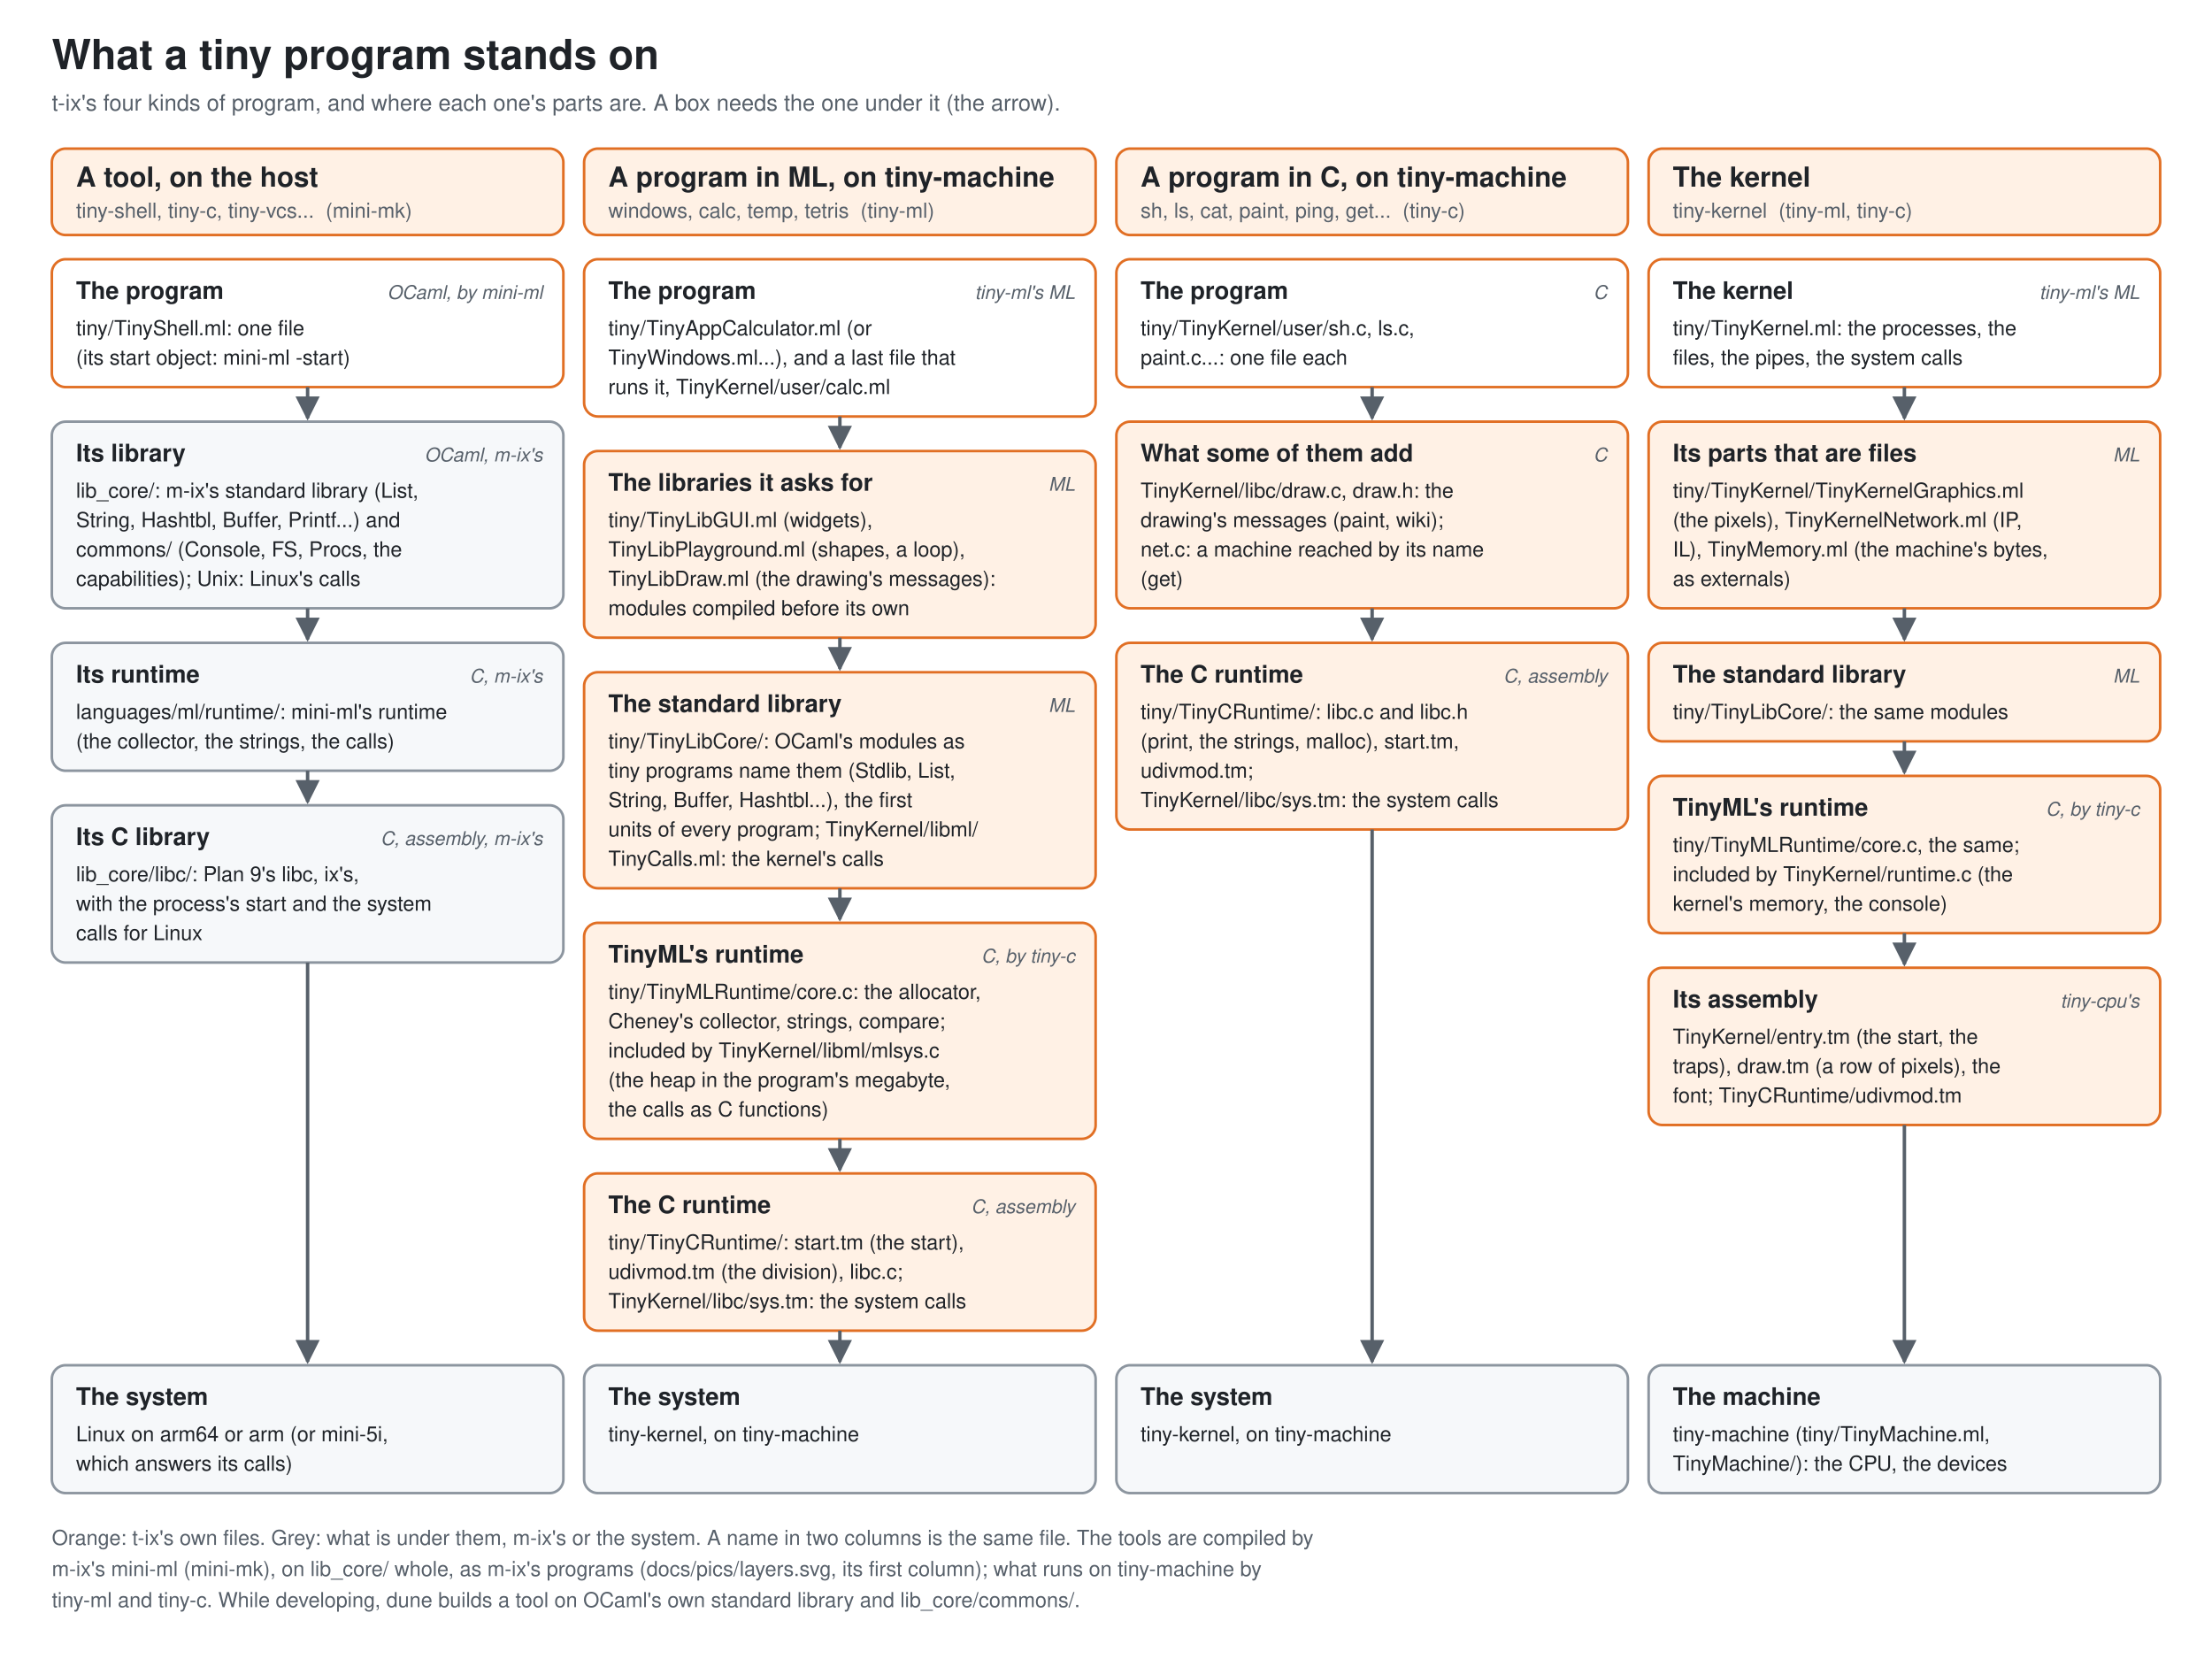
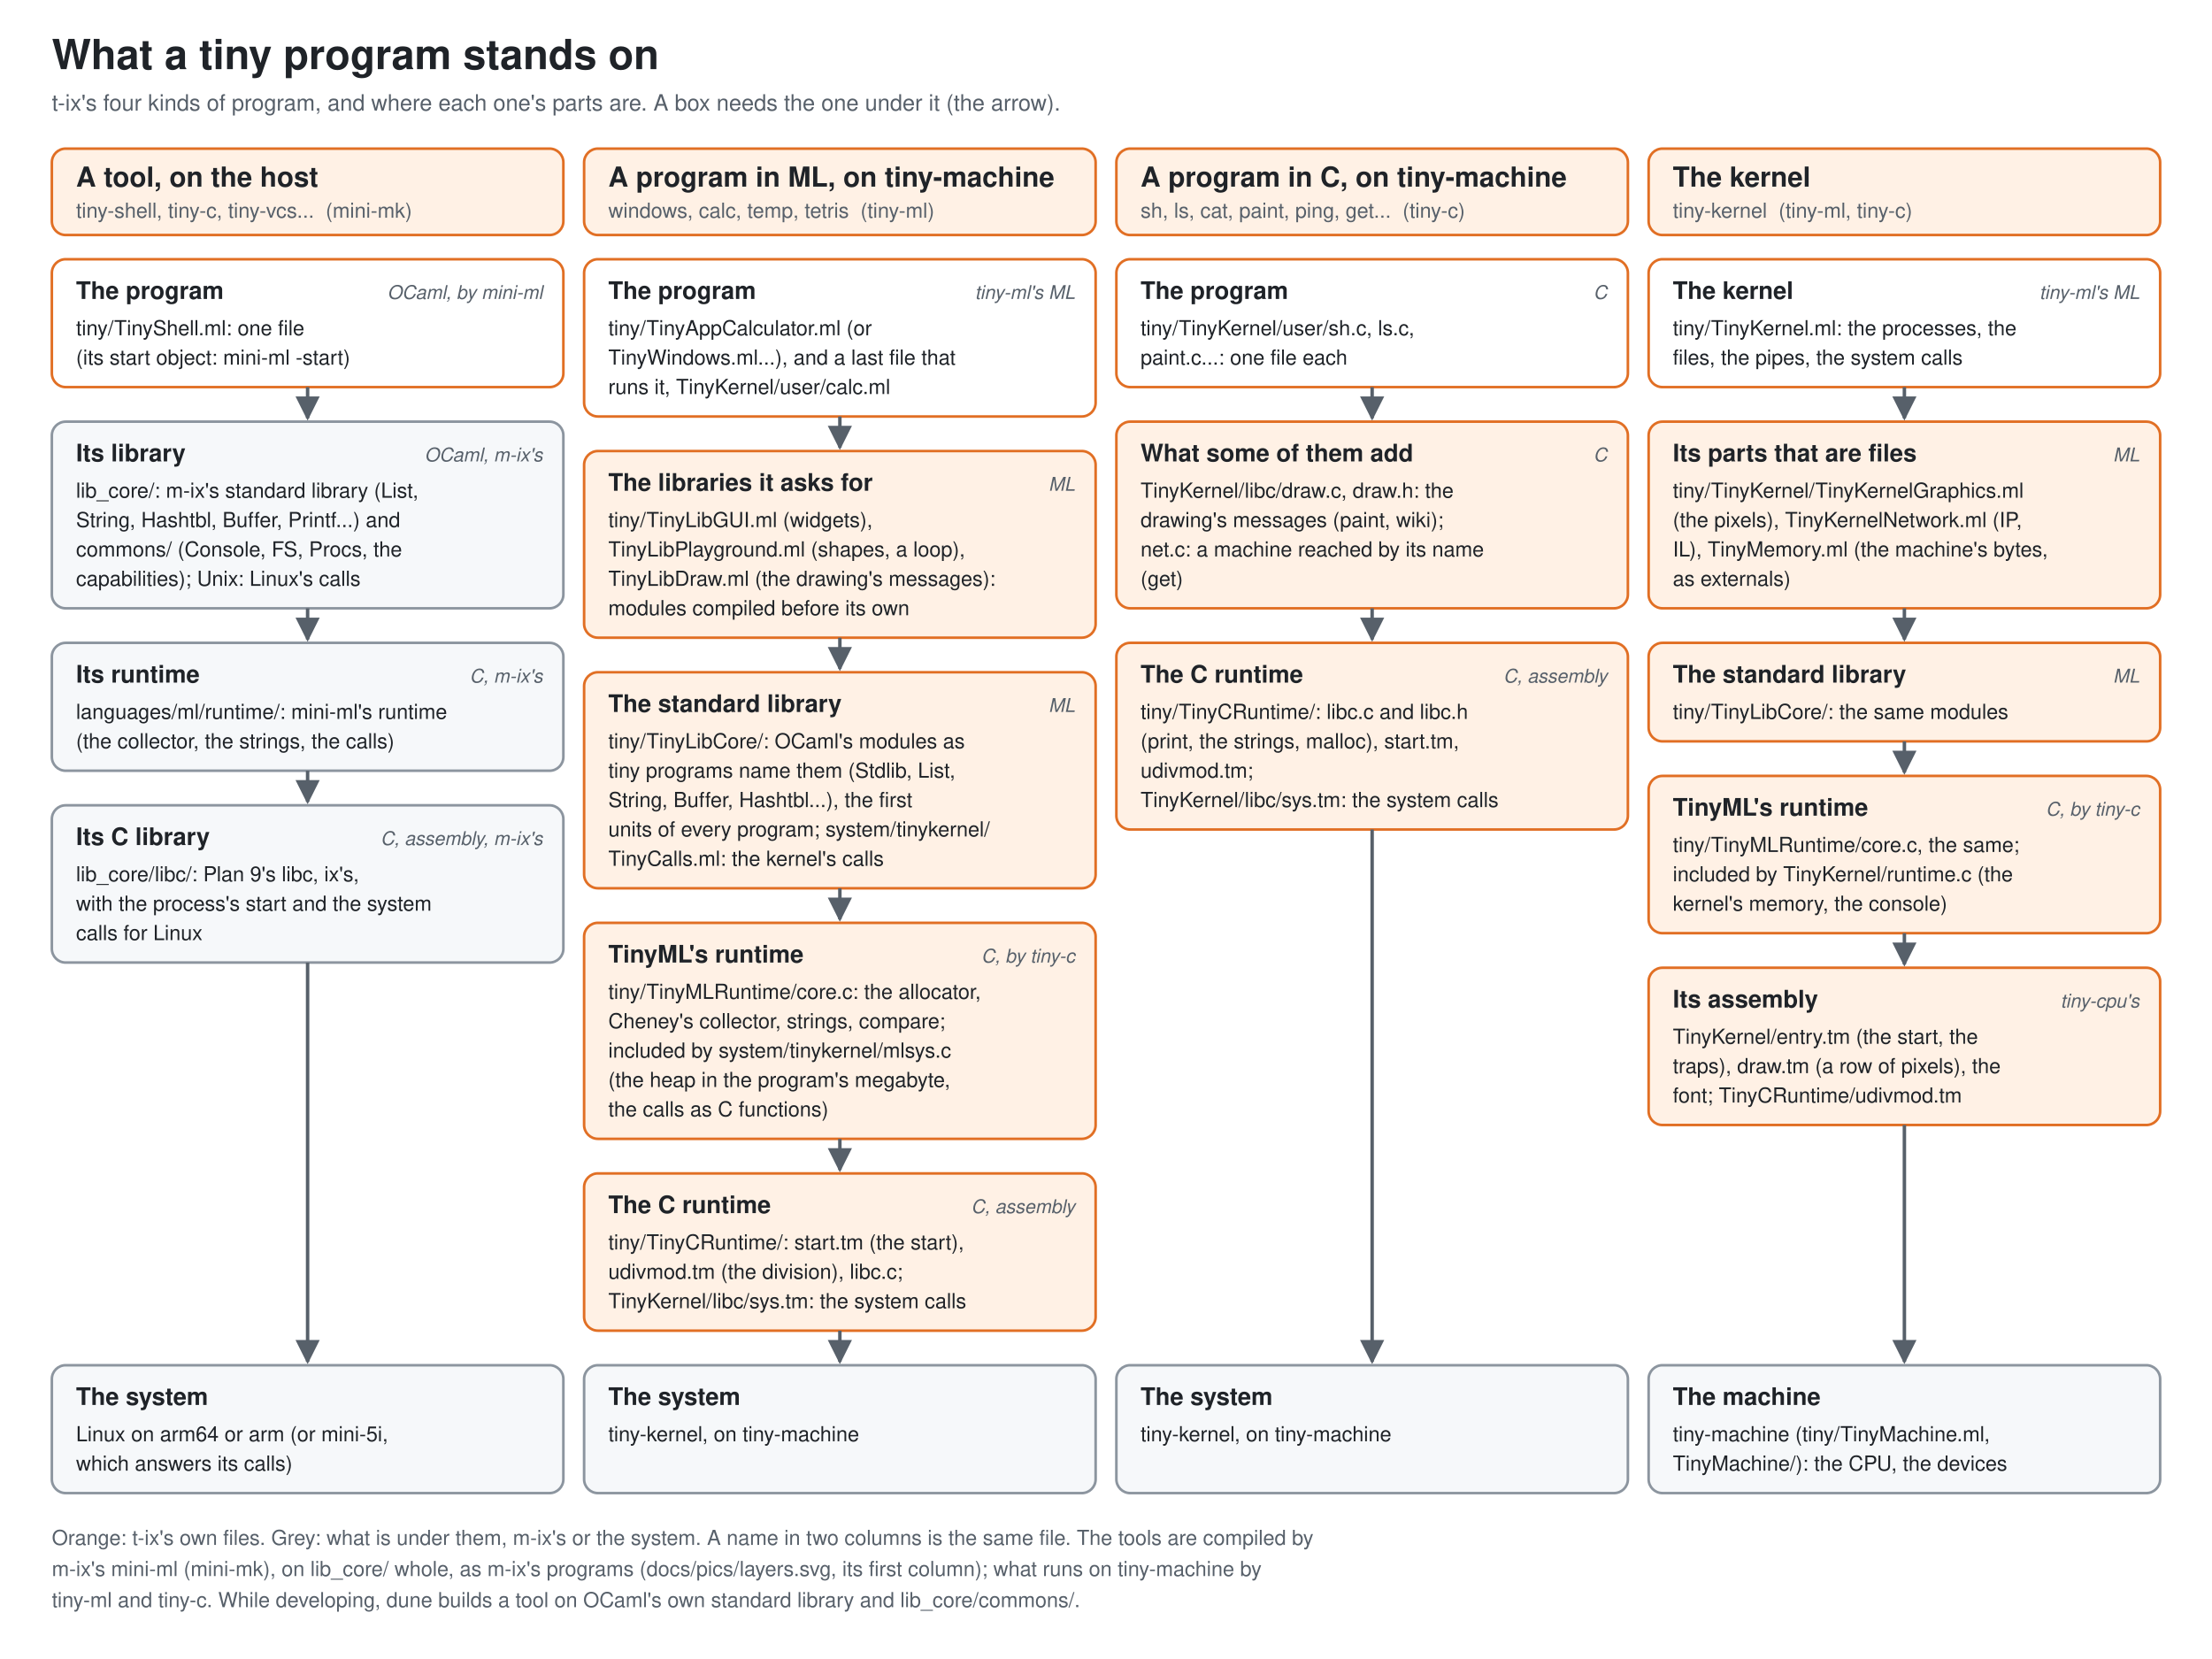
<svg xmlns="http://www.w3.org/2000/svg" viewBox="0 0 1280 960" width="1280" height="960" font-family="-apple-system, BlinkMacSystemFont, 'Segoe UI', Helvetica, Arial, sans-serif">
  <defs>
    <marker id="a" viewBox="0 0 10 10" refX="9" refY="5" markerWidth="7" markerHeight="7" orient="auto-start-reverse">
      <path d="M0 0L10 5L0 10z" fill="#57606a" />
    </marker>
  </defs>
  <rect width="1280" height="960" fill="#ffffff" />
  <text x="30" y="40" font-size="24" font-weight="600" fill="#1f2328" text-anchor="start" xml:space="preserve">What a tiny program stands on</text>
  <text x="30" y="64" font-size="13" font-weight="normal" fill="#57606a" text-anchor="start" xml:space="preserve">t-ix's four kinds of program, and where each one's parts are. A box needs the one under it (the arrow).</text>
  <rect x="30" y="86" width="296" height="50" rx="8" fill="#fff1e5" stroke="#e16f24" stroke-width="1.5" />
  <text x="44" y="108" font-size="16" font-weight="600" fill="#1f2328" text-anchor="start" xml:space="preserve">A tool, on the host</text>
  <text x="44" y="126" font-size="12" font-weight="normal" fill="#57606a" text-anchor="start" xml:space="preserve">tiny-shell, tiny-c, tiny-vcs...  (mini-mk)</text>
  <rect x="30" y="150" width="296" height="74" rx="8" fill="#ffffff" stroke="#e16f24" stroke-width="1.5" />
  <text x="44" y="173" font-size="14" font-weight="600" fill="#1f2328" text-anchor="start" xml:space="preserve">The program</text>
  <text x="314" y="173" font-size="11" font-weight="normal" fill="#57606a" text-anchor="end" font-style="italic" xml:space="preserve">OCaml, by mini-ml</text>
  <text x="44" y="194" font-size="12" font-weight="normal" fill="#1f2328" text-anchor="start" xml:space="preserve">tiny/TinyShell.ml: one file</text>
  <text x="44" y="211" font-size="12" font-weight="normal" fill="#1f2328" text-anchor="start" xml:space="preserve">(its start object: mini-ml -start)</text>
  <line x1="178" y1="224" x2="178" y2="242" stroke="#57606a" stroke-width="2" marker-end="url(#a)" />
  <rect x="30" y="244" width="296" height="108" rx="8" fill="#f6f8fa" stroke="#8c959f" stroke-width="1.5" />
  <text x="44" y="267" font-size="14" font-weight="600" fill="#1f2328" text-anchor="start" xml:space="preserve">Its library</text>
  <text x="314" y="267" font-size="11" font-weight="normal" fill="#57606a" text-anchor="end" font-style="italic" xml:space="preserve">OCaml, m-ix's</text>
  <text x="44" y="288" font-size="12" font-weight="normal" fill="#1f2328" text-anchor="start" xml:space="preserve">lib_core/: m-ix's standard library (List,</text>
  <text x="44" y="305" font-size="12" font-weight="normal" fill="#1f2328" text-anchor="start" xml:space="preserve">String, Hashtbl, Buffer, Printf...) and</text>
  <text x="44" y="322" font-size="12" font-weight="normal" fill="#1f2328" text-anchor="start" xml:space="preserve">commons/ (Console, FS, Procs, the</text>
  <text x="44" y="339" font-size="12" font-weight="normal" fill="#1f2328" text-anchor="start" xml:space="preserve">capabilities); Unix: Linux's calls</text>
  <line x1="178" y1="352" x2="178" y2="370" stroke="#57606a" stroke-width="2" marker-end="url(#a)" />
  <rect x="30" y="372" width="296" height="74" rx="8" fill="#f6f8fa" stroke="#8c959f" stroke-width="1.5" />
  <text x="44" y="395" font-size="14" font-weight="600" fill="#1f2328" text-anchor="start" xml:space="preserve">Its runtime</text>
  <text x="314" y="395" font-size="11" font-weight="normal" fill="#57606a" text-anchor="end" font-style="italic" xml:space="preserve">C, m-ix's</text>
  <text x="44" y="416" font-size="12" font-weight="normal" fill="#1f2328" text-anchor="start" xml:space="preserve">languages/ml/runtime/: mini-ml's runtime</text>
  <text x="44" y="433" font-size="12" font-weight="normal" fill="#1f2328" text-anchor="start" xml:space="preserve">(the collector, the strings, the calls)</text>
  <line x1="178" y1="446" x2="178" y2="464" stroke="#57606a" stroke-width="2" marker-end="url(#a)" />
  <rect x="30" y="466" width="296" height="91" rx="8" fill="#f6f8fa" stroke="#8c959f" stroke-width="1.5" />
  <text x="44" y="489" font-size="14" font-weight="600" fill="#1f2328" text-anchor="start" xml:space="preserve">Its C library</text>
  <text x="314" y="489" font-size="11" font-weight="normal" fill="#57606a" text-anchor="end" font-style="italic" xml:space="preserve">C, assembly, m-ix's</text>
  <text x="44" y="510" font-size="12" font-weight="normal" fill="#1f2328" text-anchor="start" xml:space="preserve">lib_core/libc/: Plan 9's libc, ix's,</text>
  <text x="44" y="527" font-size="12" font-weight="normal" fill="#1f2328" text-anchor="start" xml:space="preserve">with the process's start and the system</text>
  <text x="44" y="544" font-size="12" font-weight="normal" fill="#1f2328" text-anchor="start" xml:space="preserve">calls for Linux</text>
  <line x1="178" y1="557" x2="178" y2="788" stroke="#57606a" stroke-width="2" marker-end="url(#a)" />
  <rect x="30" y="790" width="296" height="74" rx="8" fill="#f6f8fa" stroke="#8c959f" stroke-width="1.5" />
  <text x="44" y="813" font-size="14" font-weight="600" fill="#1f2328" text-anchor="start" xml:space="preserve">The system</text>
  <text x="44" y="834" font-size="12" font-weight="normal" fill="#1f2328" text-anchor="start" xml:space="preserve">Linux on arm64 or arm (or mini-5i,</text>
  <text x="44" y="851" font-size="12" font-weight="normal" fill="#1f2328" text-anchor="start" xml:space="preserve">which answers its calls)</text>
  <rect x="338" y="86" width="296" height="50" rx="8" fill="#fff1e5" stroke="#e16f24" stroke-width="1.5" />
  <text x="352" y="108" font-size="16" font-weight="600" fill="#1f2328" text-anchor="start" xml:space="preserve">A program in ML, on tiny-machine</text>
  <text x="352" y="126" font-size="12" font-weight="normal" fill="#57606a" text-anchor="start" xml:space="preserve">windows, calc, temp, tetris  (tiny-ml)</text>
  <rect x="338" y="150" width="296" height="91" rx="8" fill="#ffffff" stroke="#e16f24" stroke-width="1.5" />
  <text x="352" y="173" font-size="14" font-weight="600" fill="#1f2328" text-anchor="start" xml:space="preserve">The program</text>
  <text x="622" y="173" font-size="11" font-weight="normal" fill="#57606a" text-anchor="end" font-style="italic" xml:space="preserve">tiny-ml's ML</text>
  <text x="352" y="194" font-size="12" font-weight="normal" fill="#1f2328" text-anchor="start" xml:space="preserve">tiny/TinyAppCalculator.ml (or</text>
  <text x="352" y="211" font-size="12" font-weight="normal" fill="#1f2328" text-anchor="start" xml:space="preserve">TinyWindows.ml...), and a last file that</text>
  <text x="352" y="228" font-size="12" font-weight="normal" fill="#1f2328" text-anchor="start" xml:space="preserve">runs it, TinyKernel/user/calc.ml</text>
  <line x1="486" y1="241" x2="486" y2="259" stroke="#57606a" stroke-width="2" marker-end="url(#a)" />
  <rect x="338" y="261" width="296" height="108" rx="8" fill="#fff1e5" stroke="#e16f24" stroke-width="1.5" />
  <text x="352" y="284" font-size="14" font-weight="600" fill="#1f2328" text-anchor="start" xml:space="preserve">The libraries it asks for</text>
  <text x="622" y="284" font-size="11" font-weight="normal" fill="#57606a" text-anchor="end" font-style="italic" xml:space="preserve">ML</text>
  <text x="352" y="305" font-size="12" font-weight="normal" fill="#1f2328" text-anchor="start" xml:space="preserve">tiny/TinyLibGUI.ml (widgets),</text>
  <text x="352" y="322" font-size="12" font-weight="normal" fill="#1f2328" text-anchor="start" xml:space="preserve">TinyLibPlayground.ml (shapes, a loop),</text>
  <text x="352" y="339" font-size="12" font-weight="normal" fill="#1f2328" text-anchor="start" xml:space="preserve">TinyLibDraw.ml (the drawing's messages):</text>
  <text x="352" y="356" font-size="12" font-weight="normal" fill="#1f2328" text-anchor="start" xml:space="preserve">modules compiled before its own</text>
  <line x1="486" y1="369" x2="486" y2="387" stroke="#57606a" stroke-width="2" marker-end="url(#a)" />
  <rect x="338" y="389" width="296" height="125" rx="8" fill="#fff1e5" stroke="#e16f24" stroke-width="1.5" />
  <text x="352" y="412" font-size="14" font-weight="600" fill="#1f2328" text-anchor="start" xml:space="preserve">The standard library</text>
  <text x="622" y="412" font-size="11" font-weight="normal" fill="#57606a" text-anchor="end" font-style="italic" xml:space="preserve">ML</text>
  <text x="352" y="433" font-size="12" font-weight="normal" fill="#1f2328" text-anchor="start" xml:space="preserve">tiny/TinyLibCore/: OCaml's modules as</text>
  <text x="352" y="450" font-size="12" font-weight="normal" fill="#1f2328" text-anchor="start" xml:space="preserve">tiny programs name them (Stdlib, List,</text>
  <text x="352" y="467" font-size="12" font-weight="normal" fill="#1f2328" text-anchor="start" xml:space="preserve">String, Buffer, Hashtbl...), the first</text>
-   <text x="352" y="484" font-size="12" font-weight="normal" fill="#1f2328" text-anchor="start" xml:space="preserve">units of every program; TinyKernel/libml/</text>
+   <text x="352" y="484" font-size="12" font-weight="normal" fill="#1f2328" text-anchor="start" xml:space="preserve">units of every program; system/tinykernel/</text>
  <text x="352" y="501" font-size="12" font-weight="normal" fill="#1f2328" text-anchor="start" xml:space="preserve">TinyCalls.ml: the kernel's calls</text>
  <line x1="486" y1="514" x2="486" y2="532" stroke="#57606a" stroke-width="2" marker-end="url(#a)" />
  <rect x="338" y="534" width="296" height="125" rx="8" fill="#fff1e5" stroke="#e16f24" stroke-width="1.5" />
  <text x="352" y="557" font-size="14" font-weight="600" fill="#1f2328" text-anchor="start" xml:space="preserve">TinyML's runtime</text>
  <text x="622" y="557" font-size="11" font-weight="normal" fill="#57606a" text-anchor="end" font-style="italic" xml:space="preserve">C, by tiny-c</text>
  <text x="352" y="578" font-size="12" font-weight="normal" fill="#1f2328" text-anchor="start" xml:space="preserve">tiny/TinyMLRuntime/core.c: the allocator,</text>
  <text x="352" y="595" font-size="12" font-weight="normal" fill="#1f2328" text-anchor="start" xml:space="preserve">Cheney's collector, strings, compare;</text>
-   <text x="352" y="612" font-size="12" font-weight="normal" fill="#1f2328" text-anchor="start" xml:space="preserve">included by TinyKernel/libml/mlsys.c</text>
+   <text x="352" y="612" font-size="12" font-weight="normal" fill="#1f2328" text-anchor="start" xml:space="preserve">included by system/tinykernel/mlsys.c</text>
  <text x="352" y="629" font-size="12" font-weight="normal" fill="#1f2328" text-anchor="start" xml:space="preserve">(the heap in the program's megabyte,</text>
  <text x="352" y="646" font-size="12" font-weight="normal" fill="#1f2328" text-anchor="start" xml:space="preserve">the calls as C functions)</text>
  <line x1="486" y1="659" x2="486" y2="677" stroke="#57606a" stroke-width="2" marker-end="url(#a)" />
  <rect x="338" y="679" width="296" height="91" rx="8" fill="#fff1e5" stroke="#e16f24" stroke-width="1.5" />
  <text x="352" y="702" font-size="14" font-weight="600" fill="#1f2328" text-anchor="start" xml:space="preserve">The C runtime</text>
  <text x="622" y="702" font-size="11" font-weight="normal" fill="#57606a" text-anchor="end" font-style="italic" xml:space="preserve">C, assembly</text>
  <text x="352" y="723" font-size="12" font-weight="normal" fill="#1f2328" text-anchor="start" xml:space="preserve">tiny/TinyCRuntime/: start.tm (the start),</text>
  <text x="352" y="740" font-size="12" font-weight="normal" fill="#1f2328" text-anchor="start" xml:space="preserve">udivmod.tm (the division), libc.c;</text>
  <text x="352" y="757" font-size="12" font-weight="normal" fill="#1f2328" text-anchor="start" xml:space="preserve">TinyKernel/libc/sys.tm: the system calls</text>
  <line x1="486" y1="770" x2="486" y2="788" stroke="#57606a" stroke-width="2" marker-end="url(#a)" />
  <rect x="338" y="790" width="296" height="74" rx="8" fill="#f6f8fa" stroke="#8c959f" stroke-width="1.5" />
  <text x="352" y="813" font-size="14" font-weight="600" fill="#1f2328" text-anchor="start" xml:space="preserve">The system</text>
  <text x="352" y="834" font-size="12" font-weight="normal" fill="#1f2328" text-anchor="start" xml:space="preserve">tiny-kernel, on tiny-machine</text>
  <rect x="646" y="86" width="296" height="50" rx="8" fill="#fff1e5" stroke="#e16f24" stroke-width="1.5" />
  <text x="660" y="108" font-size="16" font-weight="600" fill="#1f2328" text-anchor="start" xml:space="preserve">A program in C, on tiny-machine</text>
  <text x="660" y="126" font-size="12" font-weight="normal" fill="#57606a" text-anchor="start" xml:space="preserve">sh, ls, cat, paint, ping, get...  (tiny-c)</text>
  <rect x="646" y="150" width="296" height="74" rx="8" fill="#ffffff" stroke="#e16f24" stroke-width="1.5" />
  <text x="660" y="173" font-size="14" font-weight="600" fill="#1f2328" text-anchor="start" xml:space="preserve">The program</text>
  <text x="930" y="173" font-size="11" font-weight="normal" fill="#57606a" text-anchor="end" font-style="italic" xml:space="preserve">C</text>
  <text x="660" y="194" font-size="12" font-weight="normal" fill="#1f2328" text-anchor="start" xml:space="preserve">tiny/TinyKernel/user/sh.c, ls.c,</text>
  <text x="660" y="211" font-size="12" font-weight="normal" fill="#1f2328" text-anchor="start" xml:space="preserve">paint.c...: one file each</text>
  <line x1="794" y1="224" x2="794" y2="242" stroke="#57606a" stroke-width="2" marker-end="url(#a)" />
  <rect x="646" y="244" width="296" height="108" rx="8" fill="#fff1e5" stroke="#e16f24" stroke-width="1.5" />
  <text x="660" y="267" font-size="14" font-weight="600" fill="#1f2328" text-anchor="start" xml:space="preserve">What some of them add</text>
  <text x="930" y="267" font-size="11" font-weight="normal" fill="#57606a" text-anchor="end" font-style="italic" xml:space="preserve">C</text>
  <text x="660" y="288" font-size="12" font-weight="normal" fill="#1f2328" text-anchor="start" xml:space="preserve">TinyKernel/libc/draw.c, draw.h: the</text>
  <text x="660" y="305" font-size="12" font-weight="normal" fill="#1f2328" text-anchor="start" xml:space="preserve">drawing's messages (paint, wiki);</text>
  <text x="660" y="322" font-size="12" font-weight="normal" fill="#1f2328" text-anchor="start" xml:space="preserve">net.c: a machine reached by its name</text>
  <text x="660" y="339" font-size="12" font-weight="normal" fill="#1f2328" text-anchor="start" xml:space="preserve">(get)</text>
  <line x1="794" y1="352" x2="794" y2="370" stroke="#57606a" stroke-width="2" marker-end="url(#a)" />
  <rect x="646" y="372" width="296" height="108" rx="8" fill="#fff1e5" stroke="#e16f24" stroke-width="1.5" />
  <text x="660" y="395" font-size="14" font-weight="600" fill="#1f2328" text-anchor="start" xml:space="preserve">The C runtime</text>
  <text x="930" y="395" font-size="11" font-weight="normal" fill="#57606a" text-anchor="end" font-style="italic" xml:space="preserve">C, assembly</text>
  <text x="660" y="416" font-size="12" font-weight="normal" fill="#1f2328" text-anchor="start" xml:space="preserve">tiny/TinyCRuntime/: libc.c and libc.h</text>
  <text x="660" y="433" font-size="12" font-weight="normal" fill="#1f2328" text-anchor="start" xml:space="preserve">(print, the strings, malloc), start.tm,</text>
  <text x="660" y="450" font-size="12" font-weight="normal" fill="#1f2328" text-anchor="start" xml:space="preserve">udivmod.tm;</text>
  <text x="660" y="467" font-size="12" font-weight="normal" fill="#1f2328" text-anchor="start" xml:space="preserve">TinyKernel/libc/sys.tm: the system calls</text>
  <line x1="794" y1="480" x2="794" y2="788" stroke="#57606a" stroke-width="2" marker-end="url(#a)" />
  <rect x="646" y="790" width="296" height="74" rx="8" fill="#f6f8fa" stroke="#8c959f" stroke-width="1.5" />
  <text x="660" y="813" font-size="14" font-weight="600" fill="#1f2328" text-anchor="start" xml:space="preserve">The system</text>
  <text x="660" y="834" font-size="12" font-weight="normal" fill="#1f2328" text-anchor="start" xml:space="preserve">tiny-kernel, on tiny-machine</text>
  <rect x="954" y="86" width="296" height="50" rx="8" fill="#fff1e5" stroke="#e16f24" stroke-width="1.5" />
  <text x="968" y="108" font-size="16" font-weight="600" fill="#1f2328" text-anchor="start" xml:space="preserve">The kernel</text>
  <text x="968" y="126" font-size="12" font-weight="normal" fill="#57606a" text-anchor="start" xml:space="preserve">tiny-kernel  (tiny-ml, tiny-c)</text>
  <rect x="954" y="150" width="296" height="74" rx="8" fill="#ffffff" stroke="#e16f24" stroke-width="1.5" />
  <text x="968" y="173" font-size="14" font-weight="600" fill="#1f2328" text-anchor="start" xml:space="preserve">The kernel</text>
  <text x="1238" y="173" font-size="11" font-weight="normal" fill="#57606a" text-anchor="end" font-style="italic" xml:space="preserve">tiny-ml's ML</text>
  <text x="968" y="194" font-size="12" font-weight="normal" fill="#1f2328" text-anchor="start" xml:space="preserve">tiny/TinyKernel.ml: the processes, the</text>
  <text x="968" y="211" font-size="12" font-weight="normal" fill="#1f2328" text-anchor="start" xml:space="preserve">files, the pipes, the system calls</text>
  <line x1="1102" y1="224" x2="1102" y2="242" stroke="#57606a" stroke-width="2" marker-end="url(#a)" />
  <rect x="954" y="244" width="296" height="108" rx="8" fill="#fff1e5" stroke="#e16f24" stroke-width="1.5" />
  <text x="968" y="267" font-size="14" font-weight="600" fill="#1f2328" text-anchor="start" xml:space="preserve">Its parts that are files</text>
  <text x="1238" y="267" font-size="11" font-weight="normal" fill="#57606a" text-anchor="end" font-style="italic" xml:space="preserve">ML</text>
  <text x="968" y="288" font-size="12" font-weight="normal" fill="#1f2328" text-anchor="start" xml:space="preserve">tiny/TinyKernel/TinyKernelGraphics.ml</text>
  <text x="968" y="305" font-size="12" font-weight="normal" fill="#1f2328" text-anchor="start" xml:space="preserve">(the pixels), TinyKernelNetwork.ml (IP,</text>
  <text x="968" y="322" font-size="12" font-weight="normal" fill="#1f2328" text-anchor="start" xml:space="preserve">IL), TinyMemory.ml (the machine's bytes,</text>
  <text x="968" y="339" font-size="12" font-weight="normal" fill="#1f2328" text-anchor="start" xml:space="preserve">as externals)</text>
  <line x1="1102" y1="352" x2="1102" y2="370" stroke="#57606a" stroke-width="2" marker-end="url(#a)" />
  <rect x="954" y="372" width="296" height="57" rx="8" fill="#fff1e5" stroke="#e16f24" stroke-width="1.5" />
  <text x="968" y="395" font-size="14" font-weight="600" fill="#1f2328" text-anchor="start" xml:space="preserve">The standard library</text>
  <text x="1238" y="395" font-size="11" font-weight="normal" fill="#57606a" text-anchor="end" font-style="italic" xml:space="preserve">ML</text>
  <text x="968" y="416" font-size="12" font-weight="normal" fill="#1f2328" text-anchor="start" xml:space="preserve">tiny/TinyLibCore/: the same modules</text>
  <line x1="1102" y1="429" x2="1102" y2="447" stroke="#57606a" stroke-width="2" marker-end="url(#a)" />
  <rect x="954" y="449" width="296" height="91" rx="8" fill="#fff1e5" stroke="#e16f24" stroke-width="1.5" />
  <text x="968" y="472" font-size="14" font-weight="600" fill="#1f2328" text-anchor="start" xml:space="preserve">TinyML's runtime</text>
  <text x="1238" y="472" font-size="11" font-weight="normal" fill="#57606a" text-anchor="end" font-style="italic" xml:space="preserve">C, by tiny-c</text>
  <text x="968" y="493" font-size="12" font-weight="normal" fill="#1f2328" text-anchor="start" xml:space="preserve">tiny/TinyMLRuntime/core.c, the same;</text>
  <text x="968" y="510" font-size="12" font-weight="normal" fill="#1f2328" text-anchor="start" xml:space="preserve">included by TinyKernel/runtime.c (the</text>
  <text x="968" y="527" font-size="12" font-weight="normal" fill="#1f2328" text-anchor="start" xml:space="preserve">kernel's memory, the console)</text>
  <line x1="1102" y1="540" x2="1102" y2="558" stroke="#57606a" stroke-width="2" marker-end="url(#a)" />
  <rect x="954" y="560" width="296" height="91" rx="8" fill="#fff1e5" stroke="#e16f24" stroke-width="1.5" />
  <text x="968" y="583" font-size="14" font-weight="600" fill="#1f2328" text-anchor="start" xml:space="preserve">Its assembly</text>
  <text x="1238" y="583" font-size="11" font-weight="normal" fill="#57606a" text-anchor="end" font-style="italic" xml:space="preserve">tiny-cpu's</text>
  <text x="968" y="604" font-size="12" font-weight="normal" fill="#1f2328" text-anchor="start" xml:space="preserve">TinyKernel/entry.tm (the start, the</text>
  <text x="968" y="621" font-size="12" font-weight="normal" fill="#1f2328" text-anchor="start" xml:space="preserve">traps), draw.tm (a row of pixels), the</text>
  <text x="968" y="638" font-size="12" font-weight="normal" fill="#1f2328" text-anchor="start" xml:space="preserve">font; TinyCRuntime/udivmod.tm</text>
  <line x1="1102" y1="651" x2="1102" y2="788" stroke="#57606a" stroke-width="2" marker-end="url(#a)" />
  <rect x="954" y="790" width="296" height="74" rx="8" fill="#f6f8fa" stroke="#8c959f" stroke-width="1.5" />
  <text x="968" y="813" font-size="14" font-weight="600" fill="#1f2328" text-anchor="start" xml:space="preserve">The machine</text>
  <text x="968" y="834" font-size="12" font-weight="normal" fill="#1f2328" text-anchor="start" xml:space="preserve">tiny-machine (tiny/TinyMachine.ml,</text>
  <text x="968" y="851" font-size="12" font-weight="normal" fill="#1f2328" text-anchor="start" xml:space="preserve">TinyMachine/): the CPU, the devices</text>
  <text x="30" y="894" font-size="12" font-weight="normal" fill="#57606a" text-anchor="start" xml:space="preserve">Orange: t-ix's own files. Grey: what is under them, m-ix's or the system. A name in two columns is the same file. The tools are compiled by</text>
  <text x="30" y="912" font-size="12" font-weight="normal" fill="#57606a" text-anchor="start" xml:space="preserve">m-ix's mini-ml (mini-mk), on lib_core/ whole, as m-ix's programs (docs/pics/layers.svg, its first column); what runs on tiny-machine by</text>
  <text x="30" y="930" font-size="12" font-weight="normal" fill="#57606a" text-anchor="start" xml:space="preserve">tiny-ml and tiny-c. While developing, dune builds a tool on OCaml's own standard library and lib_core/commons/.</text>
</svg>
